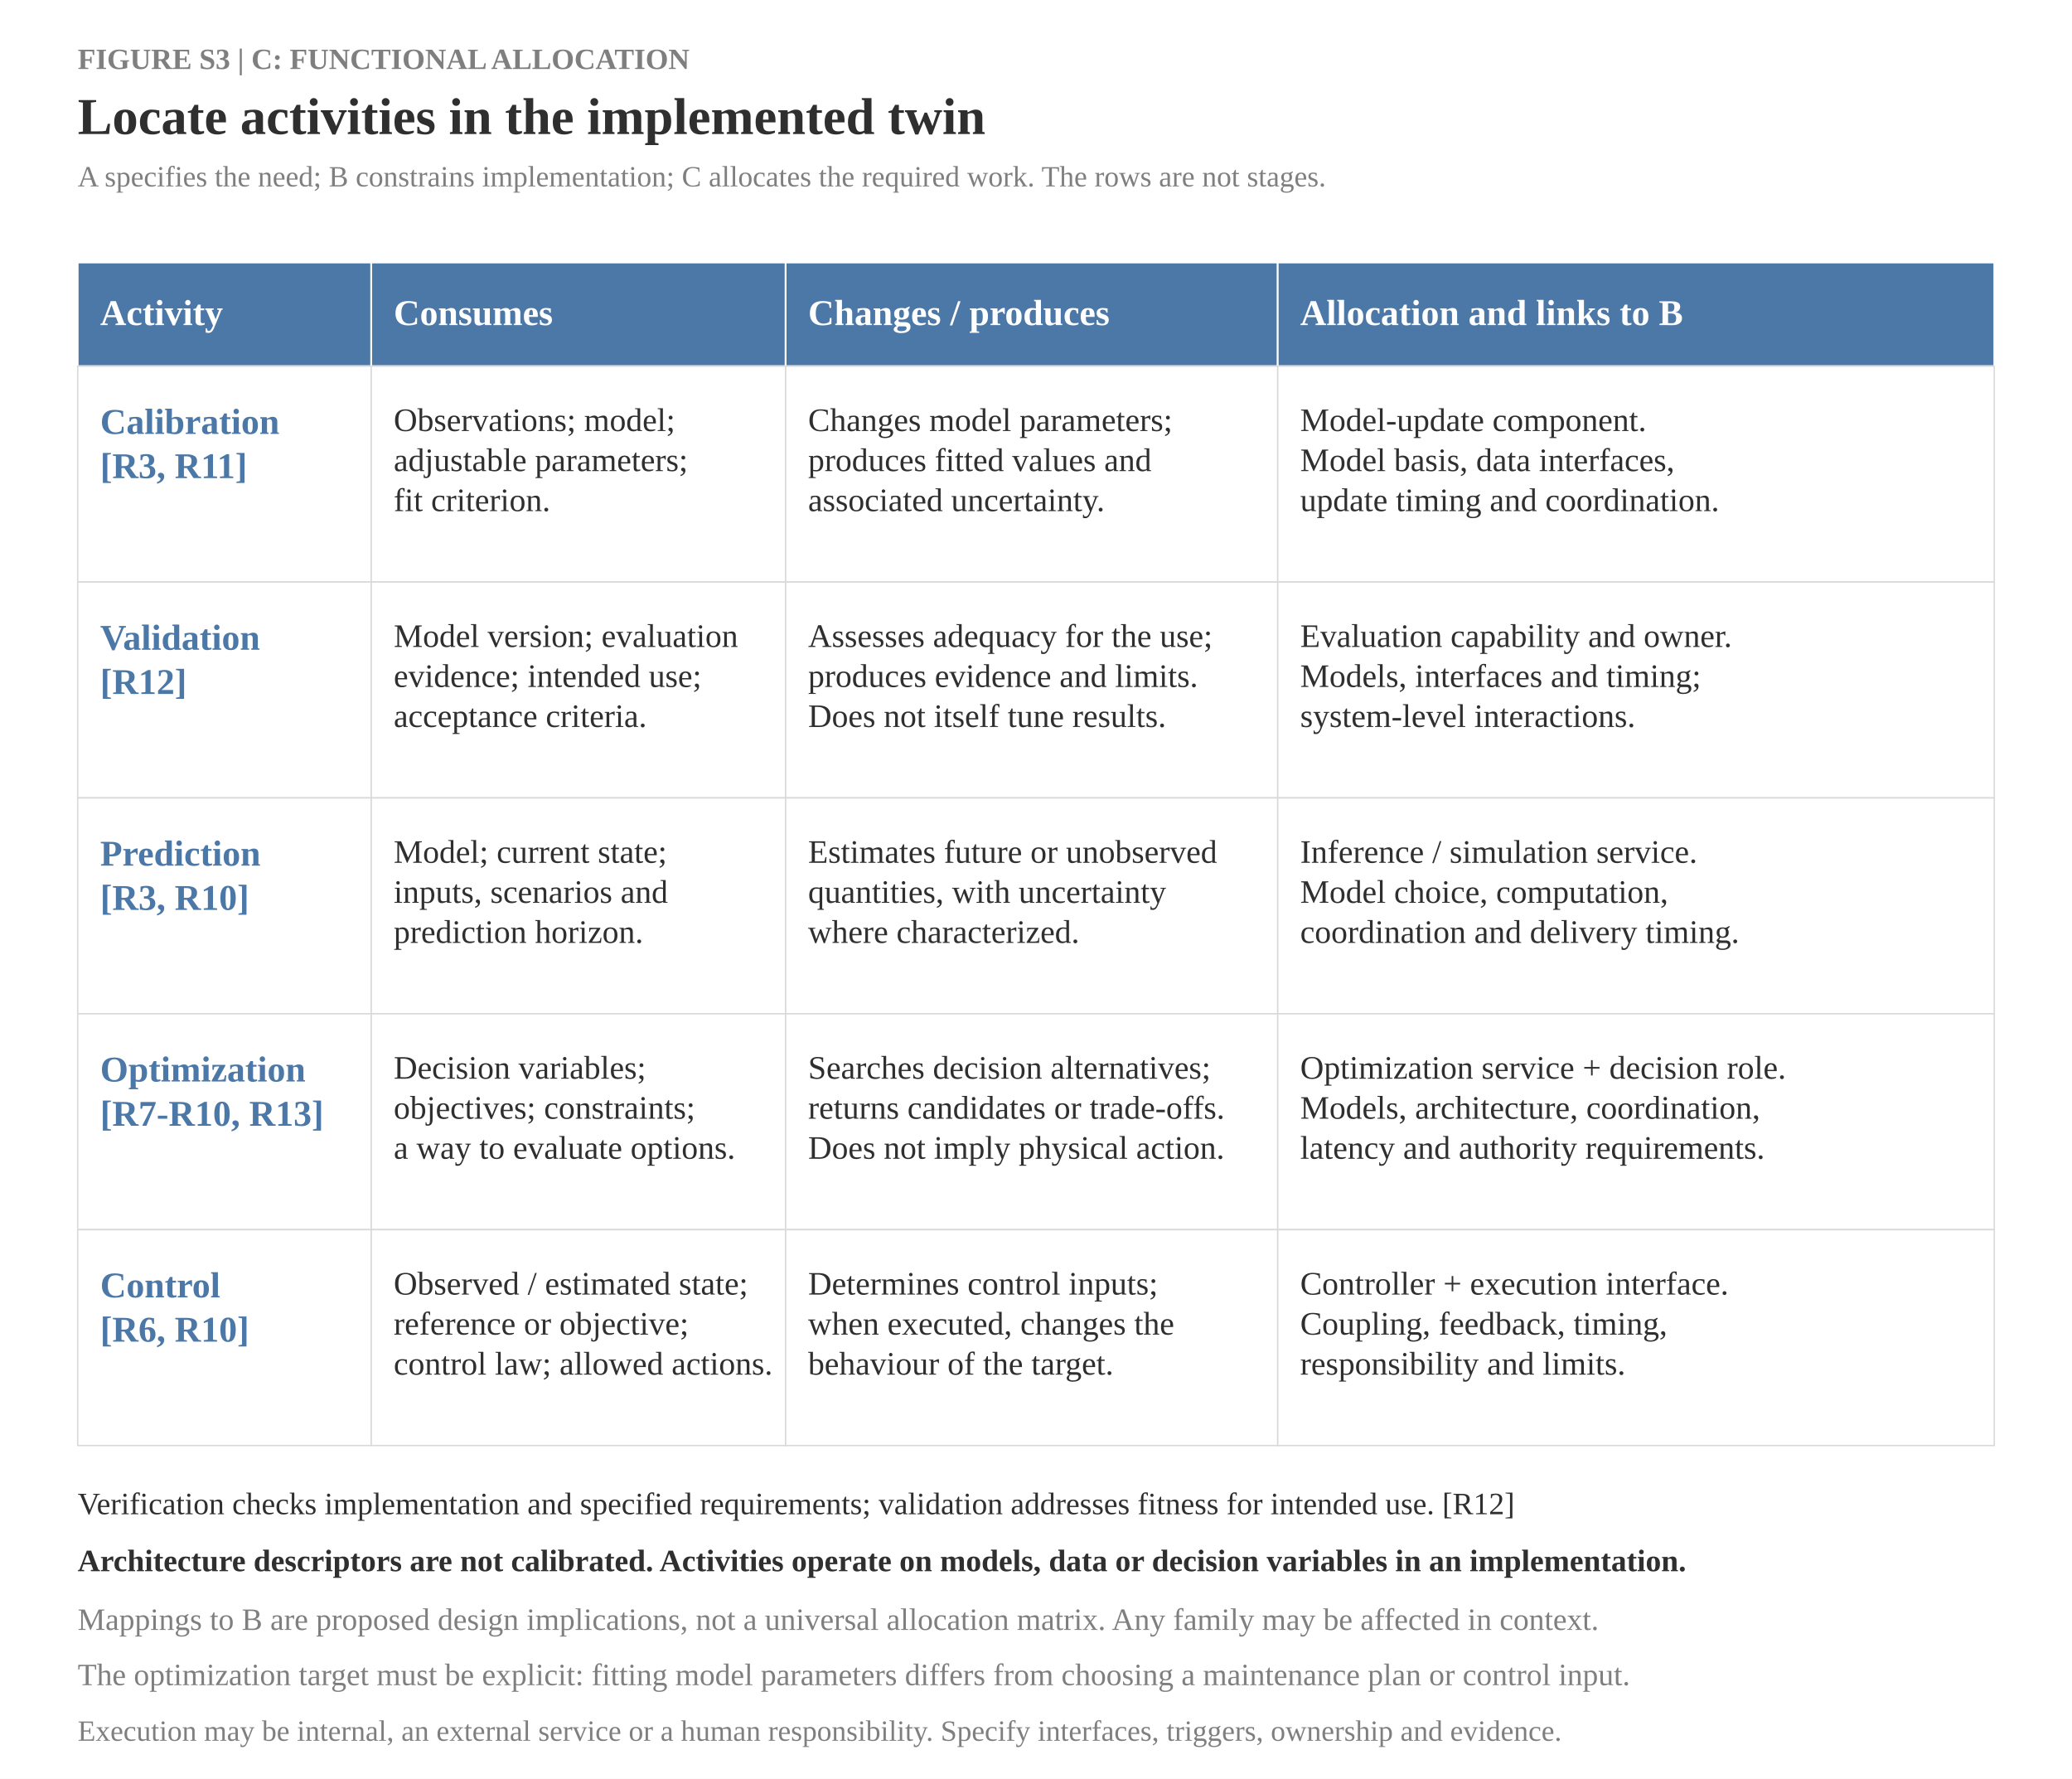
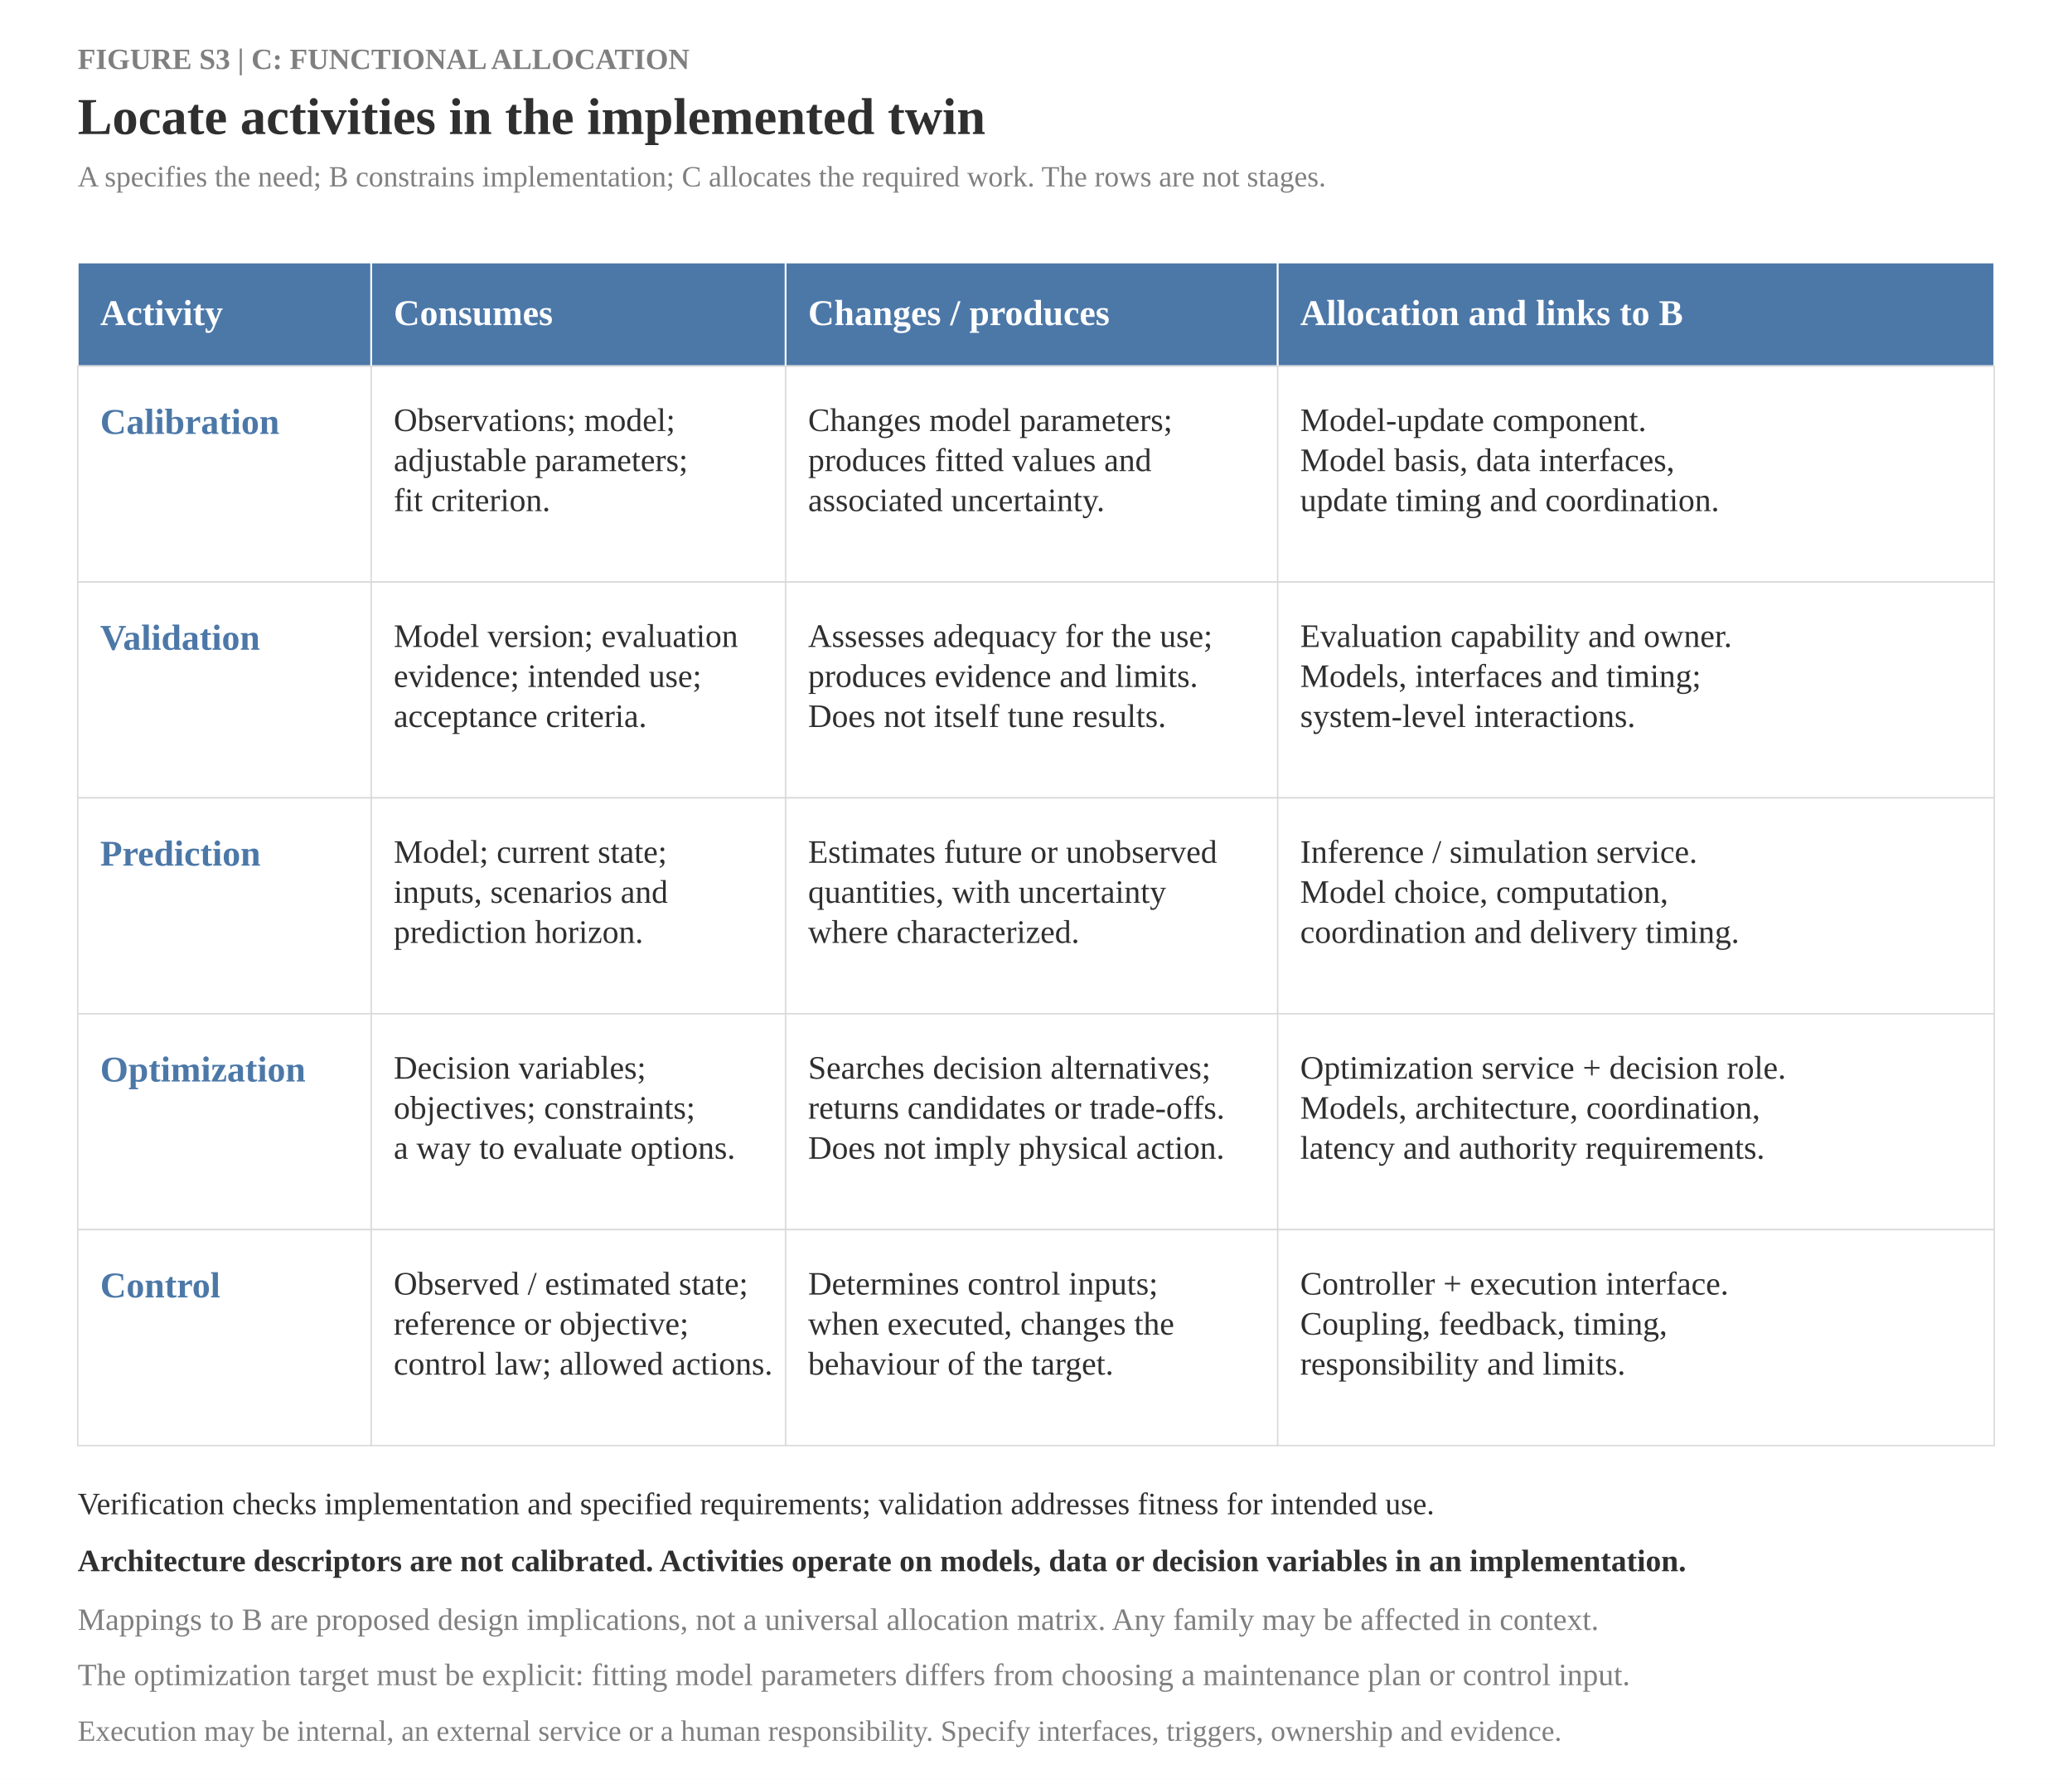
<svg xmlns="http://www.w3.org/2000/svg" width="190mm" height="163.083mm" viewBox="0 0 1200 1030" role="img">
  <rect x="0" y="0" width="1200" height="1030" rx="0" fill="#ffffff" stroke="none" stroke-width="1" />
  <text x="45" y="39.94" font-family="Times New Roman, Liberation Serif, serif" font-size="17" font-weight="bold" font-style="normal" text-anchor="start" fill="#7f7f7f">FIGURE S3  |  C: FUNCTIONAL ALLOCATION</text>
  <text x="45" y="77.6" font-family="Times New Roman, Liberation Serif, serif" font-size="30" font-weight="bold" font-style="normal" text-anchor="start" fill="#2f2f2f">Locate activities in the implemented twin</text>
  <text x="45" y="107.94" font-family="Times New Roman, Liberation Serif, serif" font-size="17" font-weight="normal" font-style="normal" text-anchor="start" fill="#7f7f7f">A specifies the need; B constrains implementation; C allocates the required work. The rows are not stages.</text>
  <rect x="45" y="152" width="170" height="60" rx="0" fill="#4c78a8" stroke="#ffffff" stroke-width="1" />
  <text x="58" y="188.22" font-family="Times New Roman, Liberation Serif, serif" font-size="21" font-weight="bold" font-style="normal" text-anchor="start" fill="#ffffff">Activity</text>
  <rect x="215" y="152" width="240" height="60" rx="0" fill="#4c78a8" stroke="#ffffff" stroke-width="1" />
  <text x="228" y="188.22" font-family="Times New Roman, Liberation Serif, serif" font-size="21" font-weight="bold" font-style="normal" text-anchor="start" fill="#ffffff">Consumes</text>
  <rect x="455" y="152" width="285" height="60" rx="0" fill="#4c78a8" stroke="#ffffff" stroke-width="1" />
  <text x="468" y="188.22" font-family="Times New Roman, Liberation Serif, serif" font-size="21" font-weight="bold" font-style="normal" text-anchor="start" fill="#ffffff">Changes / produces</text>
  <rect x="740" y="152" width="415" height="60" rx="0" fill="#4c78a8" stroke="#ffffff" stroke-width="1" />
  <text x="753" y="188.22" font-family="Times New Roman, Liberation Serif, serif" font-size="21" font-weight="bold" font-style="normal" text-anchor="start" fill="#ffffff">Allocation and links to B</text>
  <rect x="45" y="212" width="170" height="125" rx="0" fill="#ffffff" stroke="#d9d9d9" stroke-width="0.8" />
  <text x="58" y="251.22" font-family="Times New Roman, Liberation Serif, serif" font-size="21" font-weight="bold" font-style="normal" text-anchor="start" fill="#4c78a8">Calibration</text>
-   <text x="58" y="276.84" font-family="Times New Roman, Liberation Serif, serif" font-size="21" font-weight="bold" font-style="normal" text-anchor="start" fill="#4c78a8">[R3, R11]</text>
+   <text x="58" y="276.84" font-family="Times New Roman, Liberation Serif, serif" font-size="21" font-weight="bold" font-style="normal" text-anchor="start" fill="#4c78a8" />
  <rect x="215" y="212" width="240" height="125" rx="0" fill="#ffffff" stroke="#d9d9d9" stroke-width="0.8" />
  <text x="228" y="249.58" font-family="Times New Roman, Liberation Serif, serif" font-size="19" font-weight="normal" font-style="normal" text-anchor="start" fill="#2f2f2f">Observations; model;</text>
  <text x="228" y="272.76" font-family="Times New Roman, Liberation Serif, serif" font-size="19" font-weight="normal" font-style="normal" text-anchor="start" fill="#2f2f2f">adjustable parameters;</text>
  <text x="228" y="295.94" font-family="Times New Roman, Liberation Serif, serif" font-size="19" font-weight="normal" font-style="normal" text-anchor="start" fill="#2f2f2f">fit criterion.</text>
  <rect x="455" y="212" width="285" height="125" rx="0" fill="#ffffff" stroke="#d9d9d9" stroke-width="0.8" />
  <text x="468" y="249.58" font-family="Times New Roman, Liberation Serif, serif" font-size="19" font-weight="normal" font-style="normal" text-anchor="start" fill="#2f2f2f">Changes model parameters;</text>
  <text x="468" y="272.76" font-family="Times New Roman, Liberation Serif, serif" font-size="19" font-weight="normal" font-style="normal" text-anchor="start" fill="#2f2f2f">produces fitted values and</text>
  <text x="468" y="295.94" font-family="Times New Roman, Liberation Serif, serif" font-size="19" font-weight="normal" font-style="normal" text-anchor="start" fill="#2f2f2f">associated uncertainty.</text>
  <rect x="740" y="212" width="415" height="125" rx="0" fill="#ffffff" stroke="#d9d9d9" stroke-width="0.8" />
  <text x="753" y="249.58" font-family="Times New Roman, Liberation Serif, serif" font-size="19" font-weight="normal" font-style="normal" text-anchor="start" fill="#2f2f2f">Model-update component.</text>
  <text x="753" y="272.76" font-family="Times New Roman, Liberation Serif, serif" font-size="19" font-weight="normal" font-style="normal" text-anchor="start" fill="#2f2f2f">Model basis, data interfaces,</text>
  <text x="753" y="295.94" font-family="Times New Roman, Liberation Serif, serif" font-size="19" font-weight="normal" font-style="normal" text-anchor="start" fill="#2f2f2f">update timing and coordination.</text>
  <rect x="45" y="337" width="170" height="125" rx="0" fill="#ffffff" stroke="#d9d9d9" stroke-width="0.8" />
  <text x="58" y="376.22" font-family="Times New Roman, Liberation Serif, serif" font-size="21" font-weight="bold" font-style="normal" text-anchor="start" fill="#4c78a8">Validation</text>
-   <text x="58" y="401.84" font-family="Times New Roman, Liberation Serif, serif" font-size="21" font-weight="bold" font-style="normal" text-anchor="start" fill="#4c78a8">[R12]</text>
+   <text x="58" y="401.84" font-family="Times New Roman, Liberation Serif, serif" font-size="21" font-weight="bold" font-style="normal" text-anchor="start" fill="#4c78a8" />
  <rect x="215" y="337" width="240" height="125" rx="0" fill="#ffffff" stroke="#d9d9d9" stroke-width="0.8" />
  <text x="228" y="374.58" font-family="Times New Roman, Liberation Serif, serif" font-size="19" font-weight="normal" font-style="normal" text-anchor="start" fill="#2f2f2f">Model version; evaluation</text>
  <text x="228" y="397.76" font-family="Times New Roman, Liberation Serif, serif" font-size="19" font-weight="normal" font-style="normal" text-anchor="start" fill="#2f2f2f">evidence; intended use;</text>
  <text x="228" y="420.94" font-family="Times New Roman, Liberation Serif, serif" font-size="19" font-weight="normal" font-style="normal" text-anchor="start" fill="#2f2f2f">acceptance criteria.</text>
  <rect x="455" y="337" width="285" height="125" rx="0" fill="#ffffff" stroke="#d9d9d9" stroke-width="0.8" />
  <text x="468" y="374.58" font-family="Times New Roman, Liberation Serif, serif" font-size="19" font-weight="normal" font-style="normal" text-anchor="start" fill="#2f2f2f">Assesses adequacy for the use;</text>
  <text x="468" y="397.76" font-family="Times New Roman, Liberation Serif, serif" font-size="19" font-weight="normal" font-style="normal" text-anchor="start" fill="#2f2f2f">produces evidence and limits.</text>
  <text x="468" y="420.94" font-family="Times New Roman, Liberation Serif, serif" font-size="19" font-weight="normal" font-style="normal" text-anchor="start" fill="#2f2f2f">Does not itself tune results.</text>
  <rect x="740" y="337" width="415" height="125" rx="0" fill="#ffffff" stroke="#d9d9d9" stroke-width="0.8" />
  <text x="753" y="374.58" font-family="Times New Roman, Liberation Serif, serif" font-size="19" font-weight="normal" font-style="normal" text-anchor="start" fill="#2f2f2f">Evaluation capability and owner.</text>
  <text x="753" y="397.76" font-family="Times New Roman, Liberation Serif, serif" font-size="19" font-weight="normal" font-style="normal" text-anchor="start" fill="#2f2f2f">Models, interfaces and timing;</text>
  <text x="753" y="420.94" font-family="Times New Roman, Liberation Serif, serif" font-size="19" font-weight="normal" font-style="normal" text-anchor="start" fill="#2f2f2f">system-level interactions.</text>
  <rect x="45" y="462" width="170" height="125" rx="0" fill="#ffffff" stroke="#d9d9d9" stroke-width="0.8" />
  <text x="58" y="501.22" font-family="Times New Roman, Liberation Serif, serif" font-size="21" font-weight="bold" font-style="normal" text-anchor="start" fill="#4c78a8">Prediction</text>
-   <text x="58" y="526.84" font-family="Times New Roman, Liberation Serif, serif" font-size="21" font-weight="bold" font-style="normal" text-anchor="start" fill="#4c78a8">[R3, R10]</text>
+   <text x="58" y="526.84" font-family="Times New Roman, Liberation Serif, serif" font-size="21" font-weight="bold" font-style="normal" text-anchor="start" fill="#4c78a8" />
  <rect x="215" y="462" width="240" height="125" rx="0" fill="#ffffff" stroke="#d9d9d9" stroke-width="0.8" />
  <text x="228" y="499.58" font-family="Times New Roman, Liberation Serif, serif" font-size="19" font-weight="normal" font-style="normal" text-anchor="start" fill="#2f2f2f">Model; current state;</text>
  <text x="228" y="522.76" font-family="Times New Roman, Liberation Serif, serif" font-size="19" font-weight="normal" font-style="normal" text-anchor="start" fill="#2f2f2f">inputs, scenarios and</text>
  <text x="228" y="545.94" font-family="Times New Roman, Liberation Serif, serif" font-size="19" font-weight="normal" font-style="normal" text-anchor="start" fill="#2f2f2f">prediction horizon.</text>
  <rect x="455" y="462" width="285" height="125" rx="0" fill="#ffffff" stroke="#d9d9d9" stroke-width="0.8" />
  <text x="468" y="499.58" font-family="Times New Roman, Liberation Serif, serif" font-size="19" font-weight="normal" font-style="normal" text-anchor="start" fill="#2f2f2f">Estimates future or unobserved</text>
  <text x="468" y="522.76" font-family="Times New Roman, Liberation Serif, serif" font-size="19" font-weight="normal" font-style="normal" text-anchor="start" fill="#2f2f2f">quantities, with uncertainty</text>
  <text x="468" y="545.94" font-family="Times New Roman, Liberation Serif, serif" font-size="19" font-weight="normal" font-style="normal" text-anchor="start" fill="#2f2f2f">where characterized.</text>
  <rect x="740" y="462" width="415" height="125" rx="0" fill="#ffffff" stroke="#d9d9d9" stroke-width="0.8" />
  <text x="753" y="499.58" font-family="Times New Roman, Liberation Serif, serif" font-size="19" font-weight="normal" font-style="normal" text-anchor="start" fill="#2f2f2f">Inference / simulation service.</text>
  <text x="753" y="522.76" font-family="Times New Roman, Liberation Serif, serif" font-size="19" font-weight="normal" font-style="normal" text-anchor="start" fill="#2f2f2f">Model choice, computation,</text>
  <text x="753" y="545.94" font-family="Times New Roman, Liberation Serif, serif" font-size="19" font-weight="normal" font-style="normal" text-anchor="start" fill="#2f2f2f">coordination and delivery timing.</text>
  <rect x="45" y="587" width="170" height="125" rx="0" fill="#ffffff" stroke="#d9d9d9" stroke-width="0.8" />
  <text x="58" y="626.22" font-family="Times New Roman, Liberation Serif, serif" font-size="21" font-weight="bold" font-style="normal" text-anchor="start" fill="#4c78a8">Optimization</text>
-   <text x="58" y="651.84" font-family="Times New Roman, Liberation Serif, serif" font-size="21" font-weight="bold" font-style="normal" text-anchor="start" fill="#4c78a8">[R7-R10, R13]</text>
+   <text x="58" y="651.84" font-family="Times New Roman, Liberation Serif, serif" font-size="21" font-weight="bold" font-style="normal" text-anchor="start" fill="#4c78a8" />
  <rect x="215" y="587" width="240" height="125" rx="0" fill="#ffffff" stroke="#d9d9d9" stroke-width="0.8" />
  <text x="228" y="624.58" font-family="Times New Roman, Liberation Serif, serif" font-size="19" font-weight="normal" font-style="normal" text-anchor="start" fill="#2f2f2f">Decision variables;</text>
  <text x="228" y="647.76" font-family="Times New Roman, Liberation Serif, serif" font-size="19" font-weight="normal" font-style="normal" text-anchor="start" fill="#2f2f2f">objectives; constraints;</text>
  <text x="228" y="670.94" font-family="Times New Roman, Liberation Serif, serif" font-size="19" font-weight="normal" font-style="normal" text-anchor="start" fill="#2f2f2f">a way to evaluate options.</text>
  <rect x="455" y="587" width="285" height="125" rx="0" fill="#ffffff" stroke="#d9d9d9" stroke-width="0.8" />
  <text x="468" y="624.58" font-family="Times New Roman, Liberation Serif, serif" font-size="19" font-weight="normal" font-style="normal" text-anchor="start" fill="#2f2f2f">Searches decision alternatives;</text>
  <text x="468" y="647.76" font-family="Times New Roman, Liberation Serif, serif" font-size="19" font-weight="normal" font-style="normal" text-anchor="start" fill="#2f2f2f">returns candidates or trade-offs.</text>
  <text x="468" y="670.94" font-family="Times New Roman, Liberation Serif, serif" font-size="19" font-weight="normal" font-style="normal" text-anchor="start" fill="#2f2f2f">Does not imply physical action.</text>
  <rect x="740" y="587" width="415" height="125" rx="0" fill="#ffffff" stroke="#d9d9d9" stroke-width="0.8" />
  <text x="753" y="624.58" font-family="Times New Roman, Liberation Serif, serif" font-size="19" font-weight="normal" font-style="normal" text-anchor="start" fill="#2f2f2f">Optimization service + decision role.</text>
  <text x="753" y="647.76" font-family="Times New Roman, Liberation Serif, serif" font-size="19" font-weight="normal" font-style="normal" text-anchor="start" fill="#2f2f2f">Models, architecture, coordination,</text>
  <text x="753" y="670.94" font-family="Times New Roman, Liberation Serif, serif" font-size="19" font-weight="normal" font-style="normal" text-anchor="start" fill="#2f2f2f">latency and authority requirements.</text>
  <rect x="45" y="712" width="170" height="125" rx="0" fill="#ffffff" stroke="#d9d9d9" stroke-width="0.8" />
  <text x="58" y="751.22" font-family="Times New Roman, Liberation Serif, serif" font-size="21" font-weight="bold" font-style="normal" text-anchor="start" fill="#4c78a8">Control</text>
-   <text x="58" y="776.84" font-family="Times New Roman, Liberation Serif, serif" font-size="21" font-weight="bold" font-style="normal" text-anchor="start" fill="#4c78a8">[R6, R10]</text>
+   <text x="58" y="776.84" font-family="Times New Roman, Liberation Serif, serif" font-size="21" font-weight="bold" font-style="normal" text-anchor="start" fill="#4c78a8" />
  <rect x="215" y="712" width="240" height="125" rx="0" fill="#ffffff" stroke="#d9d9d9" stroke-width="0.8" />
  <text x="228" y="749.58" font-family="Times New Roman, Liberation Serif, serif" font-size="19" font-weight="normal" font-style="normal" text-anchor="start" fill="#2f2f2f">Observed / estimated state;</text>
  <text x="228" y="772.76" font-family="Times New Roman, Liberation Serif, serif" font-size="19" font-weight="normal" font-style="normal" text-anchor="start" fill="#2f2f2f">reference or objective;</text>
  <text x="228" y="795.94" font-family="Times New Roman, Liberation Serif, serif" font-size="19" font-weight="normal" font-style="normal" text-anchor="start" fill="#2f2f2f">control law; allowed actions.</text>
  <rect x="455" y="712" width="285" height="125" rx="0" fill="#ffffff" stroke="#d9d9d9" stroke-width="0.8" />
  <text x="468" y="749.58" font-family="Times New Roman, Liberation Serif, serif" font-size="19" font-weight="normal" font-style="normal" text-anchor="start" fill="#2f2f2f">Determines control inputs;</text>
  <text x="468" y="772.76" font-family="Times New Roman, Liberation Serif, serif" font-size="19" font-weight="normal" font-style="normal" text-anchor="start" fill="#2f2f2f">when executed, changes the</text>
  <text x="468" y="795.94" font-family="Times New Roman, Liberation Serif, serif" font-size="19" font-weight="normal" font-style="normal" text-anchor="start" fill="#2f2f2f">behaviour of the target.</text>
  <rect x="740" y="712" width="415" height="125" rx="0" fill="#ffffff" stroke="#d9d9d9" stroke-width="0.8" />
  <text x="753" y="749.58" font-family="Times New Roman, Liberation Serif, serif" font-size="19" font-weight="normal" font-style="normal" text-anchor="start" fill="#2f2f2f">Controller + execution interface.</text>
  <text x="753" y="772.76" font-family="Times New Roman, Liberation Serif, serif" font-size="19" font-weight="normal" font-style="normal" text-anchor="start" fill="#2f2f2f">Coupling, feedback, timing,</text>
  <text x="753" y="795.94" font-family="Times New Roman, Liberation Serif, serif" font-size="19" font-weight="normal" font-style="normal" text-anchor="start" fill="#2f2f2f">responsibility and limits.</text>
-   <text x="45" y="876.76" font-family="Times New Roman, Liberation Serif, serif" font-size="18" font-weight="normal" font-style="normal" text-anchor="start" fill="#2f2f2f">Verification checks implementation and specified requirements; validation addresses fitness for intended use. [R12]</text>
+   <text x="45" y="876.76" font-family="Times New Roman, Liberation Serif, serif" font-size="18" font-weight="normal" font-style="normal" text-anchor="start" fill="#2f2f2f">Verification checks implementation and specified requirements; validation addresses fitness for intended use. </text>
  <text x="45" y="909.76" font-family="Times New Roman, Liberation Serif, serif" font-size="18" font-weight="bold" font-style="normal" text-anchor="start" fill="#2f2f2f">Architecture descriptors are not calibrated. Activities operate on models, data or decision variables in an implementation.</text>
  <text x="45" y="943.76" font-family="Times New Roman, Liberation Serif, serif" font-size="18" font-weight="normal" font-style="normal" text-anchor="start" fill="#7f7f7f">Mappings to B are proposed design implications, not a universal allocation matrix. Any family may be affected in context.</text>
  <text x="45" y="975.76" font-family="Times New Roman, Liberation Serif, serif" font-size="18" font-weight="normal" font-style="normal" text-anchor="start" fill="#7f7f7f">The optimization target must be explicit: fitting model parameters differs from choosing a maintenance plan or control input.</text>
  <text x="45" y="1007.94" font-family="Times New Roman, Liberation Serif, serif" font-size="17" font-weight="normal" font-style="normal" text-anchor="start" fill="#7f7f7f">Execution may be internal, an external service or a human responsibility. Specify interfaces, triggers, ownership and evidence.</text>
  <style>text,tspan{font-family:"Times New Roman",serif !important}</style>
</svg>
